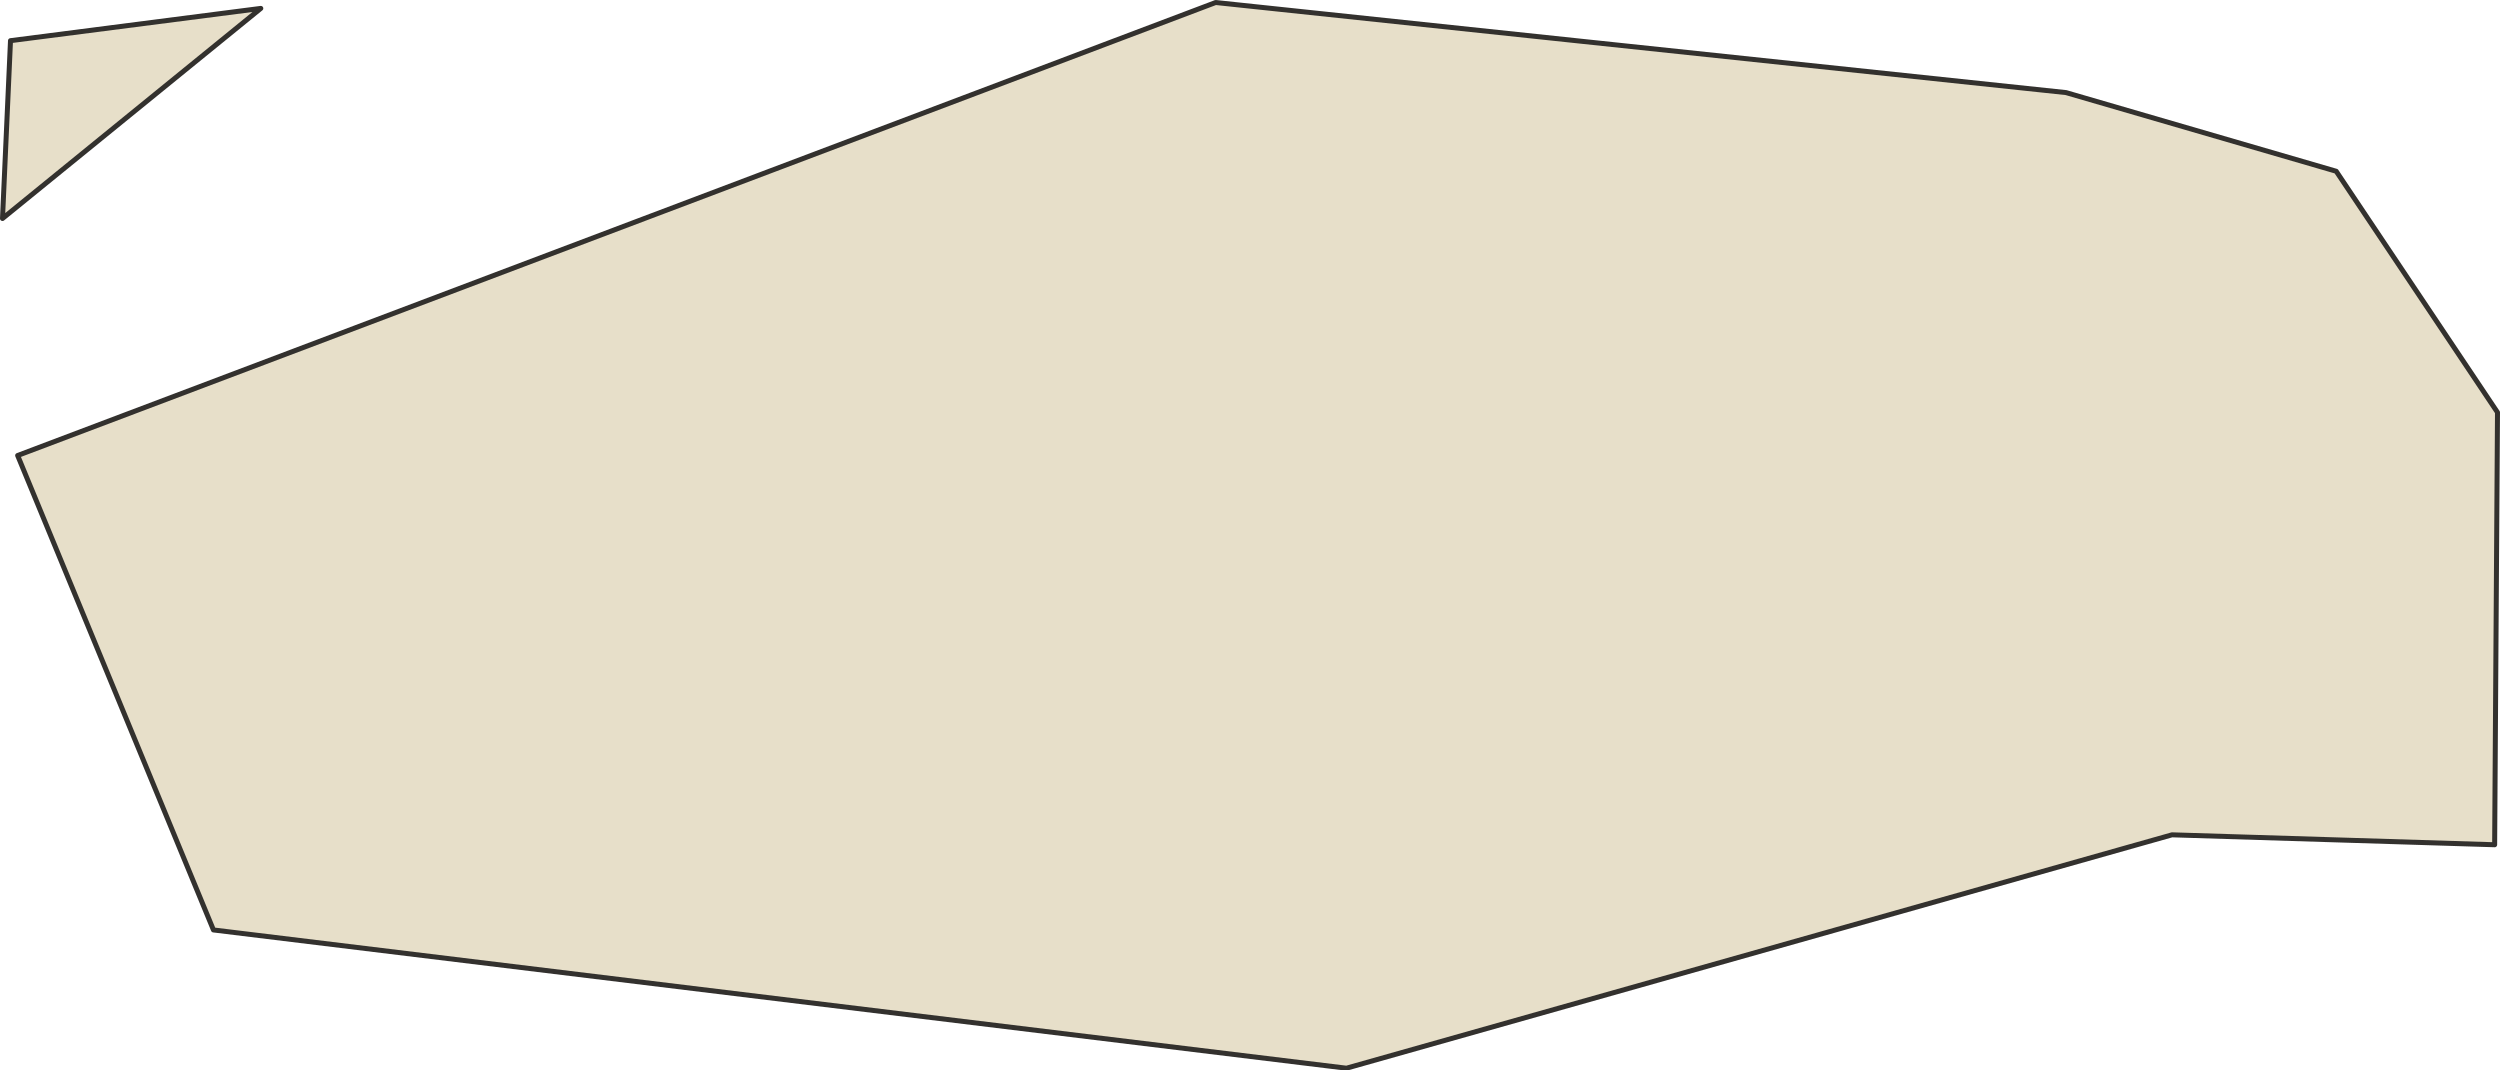
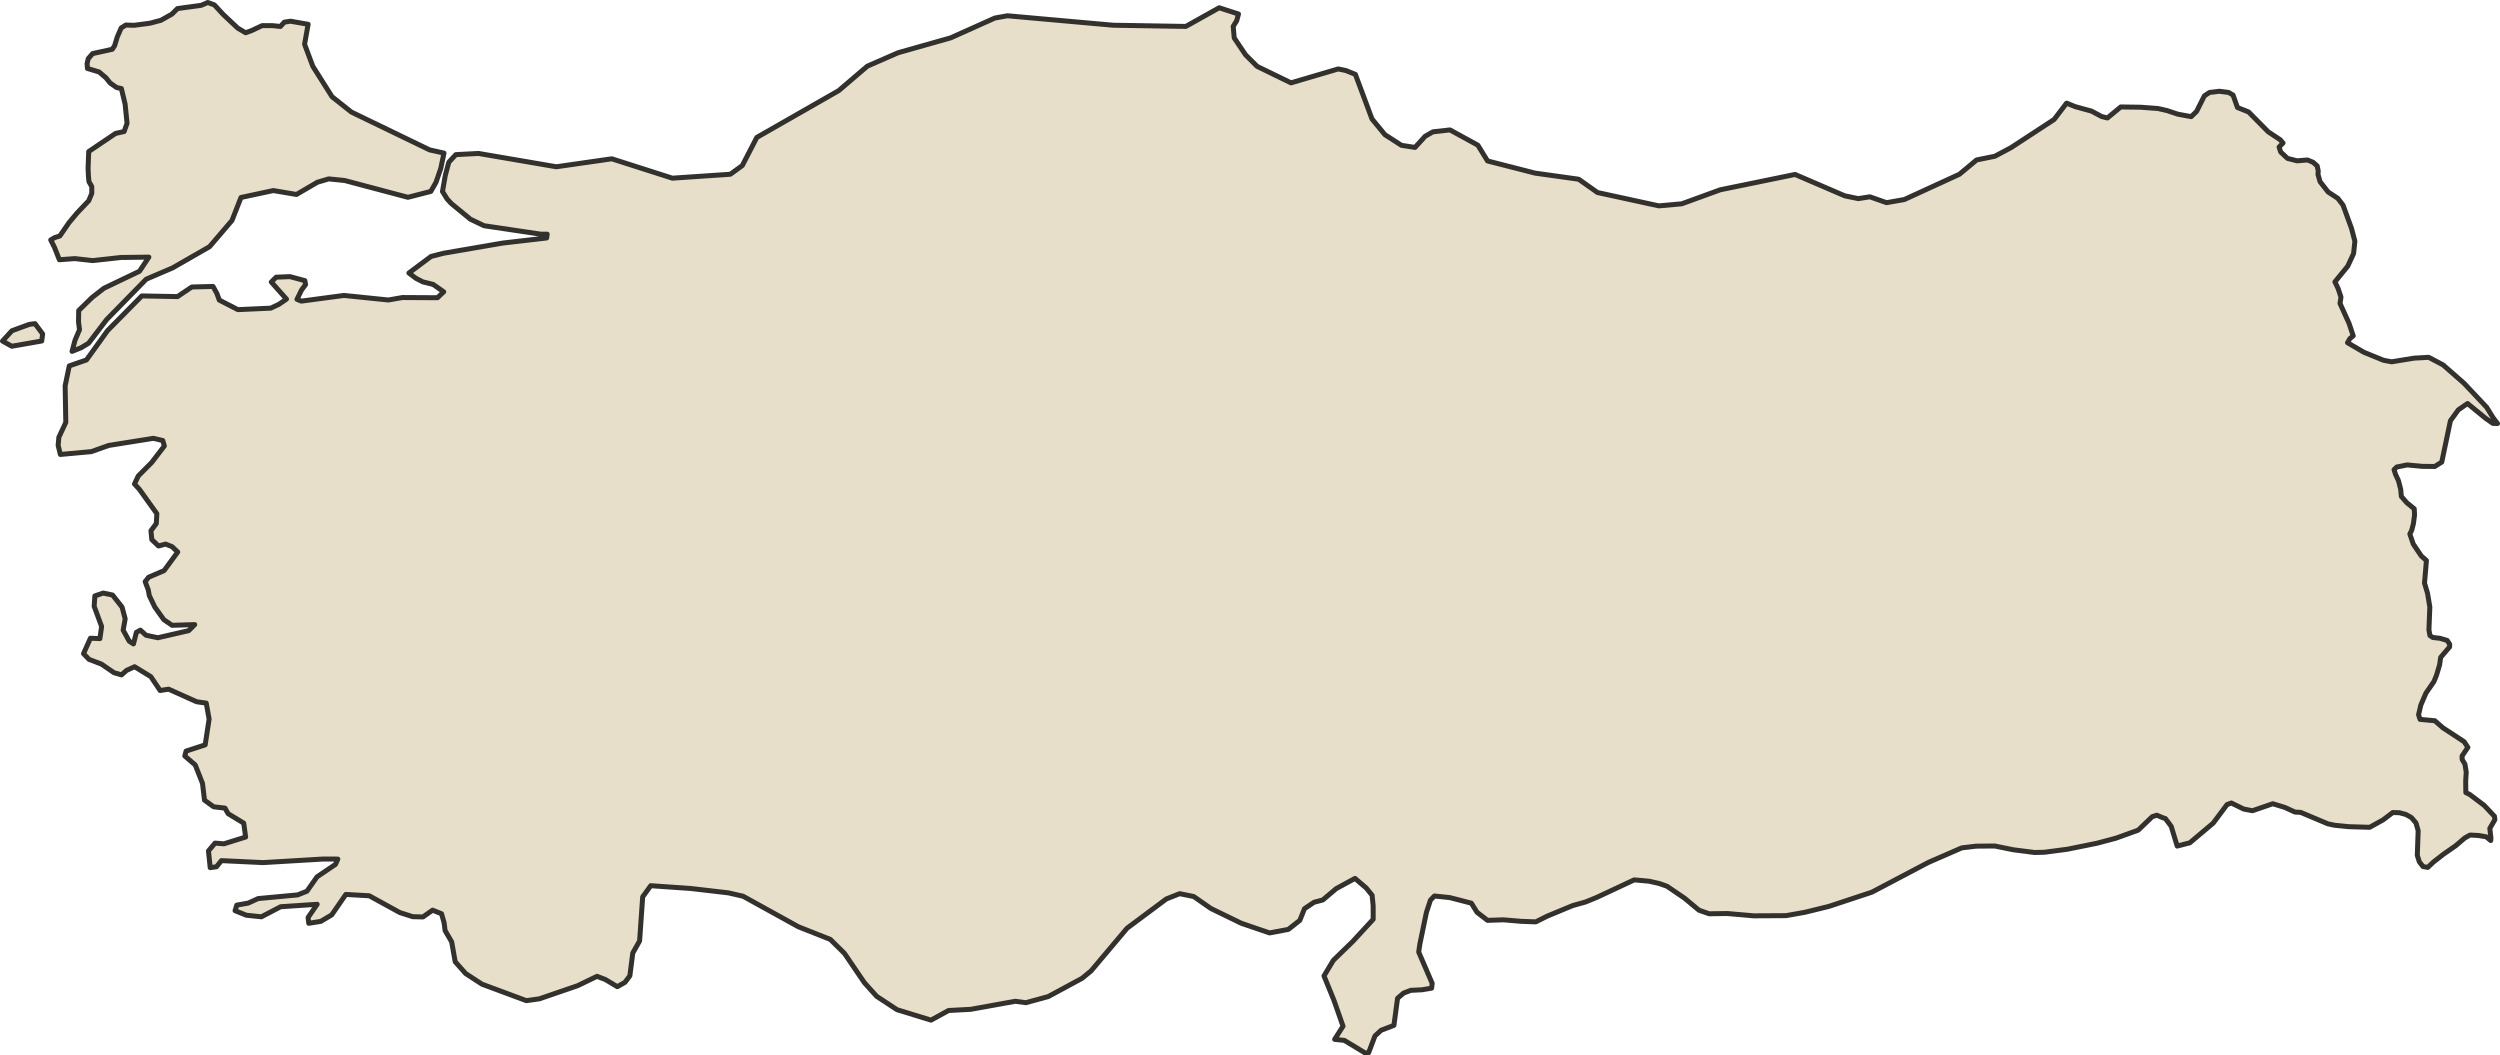
- <svg xmlns="http://www.w3.org/2000/svg" version="1.2" baseProfile="tiny" width="1000" height="428" viewBox="0 0 1000 428" stroke-linecap="round" stroke-linejoin="round">
-   <g id="ne_110m_admin_0_countries">
-     <path d="M 997.86 337.9 868.8 333.93 538.58 427.28 85.38 371.98 7.06 182.2 486.27 1 826.43 37.04 934.48 68.5 999 164.96 997.86 337.9 Z M 4.2 16.27 104.32 3.36 1 87.4 4.2 16.27 Z" fill-rule="evenodd" fill="#e7dfc9" stroke="#33312e" stroke-width="2" />
+ <svg xmlns="http://www.w3.org/2000/svg" version="1.2" baseProfile="tiny" width="1000" height="422" viewBox="0 0 1000 422" stroke-linecap="round" stroke-linejoin="round">
+   <g id="ne_50m_admin_0_countries">
+     <path d="M 16.69 136.4 4.72 138.5 1 136.43 4.75 132.31 11.73 129.75 14 129.46 17.06 133.57 16.69 136.4 Z M 826.63 41.26 830.1 42.66 836.62 44.45 840.67 46.61 842.97 47.18 848.3 42.78 856.22 42.89 863.17 43.4 866.76 44.22 871.16 45.68 876.48 46.66 878.64 44.56 881.74 38.35 882.94 37.55 883.8 36.99 887.74 36.51 891.47 36.98 893.23 38.04 894.99 43.01 899.43 44.78 907.27 52.71 912.06 55.88 913.22 57.21 911.64 58.81 912.25 60.78 915 63.36 918.85 64.33 923 63.99 925.26 64.93 926.88 66.39 927.3 68.43 927.19 69.73 928.02 72.67 931.26 76.8 935.13 79.33 937.21 82.04 940.59 91.33 941.95 96.47 941.44 101.4 939.1 106.46 933.96 112.75 935.23 115.37 936.39 118.84 936 121.36 939.63 129.37 941.29 134.34 939.9 135.49 939.01 137.08 945.55 140.9 953.39 144.11 956.69 144.72 965.69 143.25 971.48 142.93 977.24 145.97 985.62 153.32 994.65 162.9 996.45 165.81 997.24 167.09 999 169.4 997.17 169.36 994.2 167.29 987.01 161.4 983.34 163.93 980.17 168.3 976.7 184.83 973.89 186.59 968.94 186.54 962.87 185.97 958.7 186.8 957.62 187.85 958.17 189.63 959.41 192.34 960.28 195.76 960.53 198.57 962.73 201.1 965.69 203.51 965.82 205.98 965.37 209.46 964.68 212.11 963.94 213.61 965.31 217.63 968.52 222.39 970.57 224.21 969.8 233.26 971.01 237.27 971.93 242.79 971.57 251.96 971.97 254.21 973.07 254.98 975.99 255.32 978.86 256.17 979.86 257.67 979.84 258.76 976.26 262.96 975.84 265.94 974.59 270.13 973.58 272.6 970.37 277.26 968.34 282 967.42 285.91 968.03 287.75 973.93 288.3 977.14 291.11 985.66 296.69 987.16 298.95 984.83 302.39 984.87 303.82 985.97 305.64 986.49 308.83 986.28 312.37 986.33 317.03 987.89 317.79 993.68 322.16 997.8 326.54 997.94 327.89 995.93 331.34 996.37 335.31 996.29 336.22 994.51 334.73 991.29 334.18 987.99 334.02 985.91 335.19 982.26 338.31 977.36 341.71 973.38 344.82 971.1 346.96 969.21 346.62 967.74 344.75 966.92 342.14 967.27 332.28 966.4 329.19 964.55 327.02 962.37 325.79 959.78 325.09 957.1 325.02 953.28 327.92 947.88 330.92 939.51 330.67 933.89 330.11 931.17 329.54 920.28 324.95 918 324.83 913.94 322.97 909.11 321.49 900.99 324.29 897.47 323.62 892.54 321.2 890.8 321.85 885.29 329.23 875.93 337.12 870.88 338.43 868.48 330.52 866.17 327.44 865.07 327.07 862.74 326.09 860.92 326.65 855.29 332.06 846.27 335.31 838.8 337.29 826.92 339.7 817.75 340.9 813.84 341 805.37 339.92 797.91 338.4 790.44 338.46 784.71 339.15 771.4 344.95 748.78 356.86 731.59 362.55 721.95 364.92 714.4 366.26 701.46 366.33 690.93 365.41 683.65 365.51 679.59 364.08 673.82 359.27 666.82 354.51 663.7 353.4 659.63 352.48 653.68 351.95 638.82 358.91 634.2 360.8 629.11 362.22 618.86 366.47 614.31 368.75 608.62 368.54 601.34 367.93 595.02 368.14 590.81 364.91 588.54 361.27 579.93 359.04 573.78 358.4 572.2 360.01 570.56 364.98 567.94 377.64 567.47 380.81 572.88 393.36 572.64 395.27 568.76 395.92 564.31 396.13 561.42 397.24 559.02 399.32 557.57 410.14 552.42 412.12 549.98 414.39 547.46 421.05 546.09 421.21 537.76 416.16 533.86 415.74 537.21 410.48 533.57 400.11 529.6 390.36 533.34 384.12 541.11 376.58 549.27 367.73 549.26 362.27 548.84 358.09 546.5 355.2 542 351.36 534.48 355.46 529.11 359.99 525.6 360.91 521.79 363.48 519.94 368.13 515.34 371.76 507.82 373.17 496.51 369.3 484.37 363.4 477.49 358.61 471.88 357.47 466.55 359.57 450.83 371.29 436.43 388.36 432.86 391.31 419.3 398.63 410.34 401.08 406.12 400.51 388.28 403.73 379.42 404.2 372.4 408.05 358.79 403.87 350.66 398.52 345.76 393.08 337.78 381.35 332.12 375.76 319.4 370.73 297.23 358.49 291.39 357.15 276.26 355.39 260.3 354.28 257.07 358.75 255.84 376.37 253.11 381.22 251.94 390.33 249.98 392.95 246.92 394.67 242.13 391.8 238.81 390.53 231.07 394.27 215.75 399.53 210.53 400.26 192.77 393.66 186.27 389.42 182.08 384.71 180.67 376.75 178.03 372.21 177.64 369.09 176.61 365.49 173.03 364.07 169.19 366.78 165.07 366.67 159.9 365.01 147.7 358.31 138.32 357.78 132.69 365.95 128.31 368.55 123.51 369.32 123.23 367 126.87 361.72 112.27 362.69 104.56 366.72 98.54 366.09 94.03 364.28 94.71 362.05 99.28 361.24 103.25 359.43 119.08 357.96 122.77 356.48 126.82 350.73 134.19 345.76 135.13 343.63 129.46 343.6 105.21 345.04 88.56 344.25 86.59 346.71 84.08 347.05 83.39 340.36 86.02 337.24 89.56 337.53 98.26 334.82 97.48 329.24 91.25 325.47 89.99 323.24 85.47 322.72 81.8 320.06 81 313.35 78.09 305.98 73.92 302.4 74.43 300.44 82.07 297.95 83.65 287.61 82.49 281.24 78.65 280.7 67.45 275.67 64.05 276.2 60.34 270.67 53.84 266.69 50.63 268.15 48.61 269.95 45.6 269.08 40.56 265.63 35.61 263.76 33.41 261.46 36.17 255.29 39.96 255.44 40.65 250.6 37.66 242.52 37.95 238.37 41.26 237.23 45.02 238.01 48.82 242.84 50.07 247.52 49.27 252.06 51.68 256.46 53.39 257.57 54.55 252.94 56.16 252.06 58.38 254.09 63.15 255.1 75.51 252.25 77.89 249.84 68.83 250.12 65.52 247.86 61.92 242.81 59.71 238.22 59.31 235.96 58.06 232.66 59.44 230.9 65.64 228.24 71.09 220.81 68.82 218.66 66.22 217.64 63.4 218.39 60.73 215.84 60.38 212.3 62.52 209.42 62.74 205.47 55.75 195.72 53.79 193.59 55.3 190.4 60.64 185.04 65.73 178.41 65.12 176.22 61.36 175.33 43.48 178.18 36.54 180.65 24.15 181.78 23.26 178.17 23.54 174.92 26.32 168.98 26.06 154.32 27.71 146.36 34.59 143.98 43.03 132.24 56.72 118.37 71.01 118.64 76.72 114.8 85.21 114.58 86.75 117.37 87.71 120.03 95.16 123.86 108.32 123.26 111.52 121.75 114.6 119.64 108.52 112.81 110.46 110.88 115.97 110.65 121.95 112.26 122.22 113.83 120.64 115.97 118.79 119.73 120.54 120.45 137.56 118.18 155.34 120 161 119.01 174.99 119.09 177.49 116.73 173.26 113.77 169.12 112.74 166.34 111.3 163.56 109.2 172.42 102.58 177.43 101.3 201.07 97.23 218.65 95.19 218.87 93.67 216.34 93.67 193.62 90.29 188.15 87.67 180.55 81.43 178.9 79.66 176.99 76.61 178.13 70.11 179.53 64.88 182.33 61.85 191.41 61.38 222.53 66.71 244.71 63.52 268.95 71.27 292.14 69.7 296.92 66.22 302.72 54.98 335.48 36.26 346.94 26.47 359.23 21.1 380.31 15.13 397.93 7.22 402.97 6.31 445.27 10.09 474.33 10.57 487.67 3.11 495.4 5.61 494.68 8.28 493.28 10.56 493.69 15.18 498.23 21.94 502.85 26.55 516.41 33.14 535.27 27.58 538.31 28.2 542.15 29.75 548.79 47.58 553.96 53.87 560.58 58.13 566.01 58.97 570.05 54.52 573.18 52.73 579.99 51.97 591.15 58.08 595.02 64.38 614.03 69.25 631.47 71.69 639 77.01 663.55 82.35 672.72 81.52 688.1 75.92 718.03 69.78 737.92 78.34 743.3 79.45 747.94 78.72 754.62 81.07 761.75 79.81 783.76 69.71 790.64 63.98 797.94 62.5 804.41 59.06 821.65 47.79 826.63 41.26 Z M 123.25 9.72 121.83 17.71 125.12 26.5 132.81 38.68 140.55 44.82 171.84 59.95 177.6 61.24 176.29 67.43 174.4 72.91 172.33 76.57 163.17 78.92 137.87 72.2 131.47 71.56 126.95 72.9 118.59 77.79 109.33 76.22 96.4 78.99 92.79 88.18 83.82 98.68 69.05 107.15 58.49 111.67 42.64 127.86 35.45 137.28 32.42 139.11 28.82 140.55 30.03 136.03 31.81 131.89 31.41 128.77 31.48 124.22 36.77 119.05 41.58 115.3 55.8 108.5 59.54 102.85 48.39 102.99 37.07 104.24 29.94 103.44 23.75 103.9 21.79 98.95 20.29 95.97 21.89 95.04 23.94 94.39 27.58 89.1 30.83 85.2 35.51 80.28 36.71 77.34 36.71 74.6 35.59 72.69 35.37 70.43 35.23 67.23 35.49 60.62 46.21 53.38 49.65 52.61 50.82 49.31 50.04 41.63 48.55 35.42 46.64 35.01 44.05 33.19 42.36 31.09 39.65 28.79 34.98 27.38 34.83 25.42 35.31 23.45 37.04 21.44 44.91 19.71 45.84 18.29 46.91 14.78 48.47 11.19 50.33 10.01 53.65 10.12 59.97 9.29 64.37 8.12 68.75 5.66 70.98 3.43 80.45 2.14 83.11 1 85.75 1.96 89.29 5.79 95.12 11.27 98.25 13.1 100.6 12.25 104.83 10.26 108.88 10.24 112.16 10.59 113.73 8.86 116.2 8.48 123.25 9.72 Z" fill-rule="evenodd" fill="#e7dfc9" stroke="#33312e" stroke-width="2" />
  </g>
</svg>
